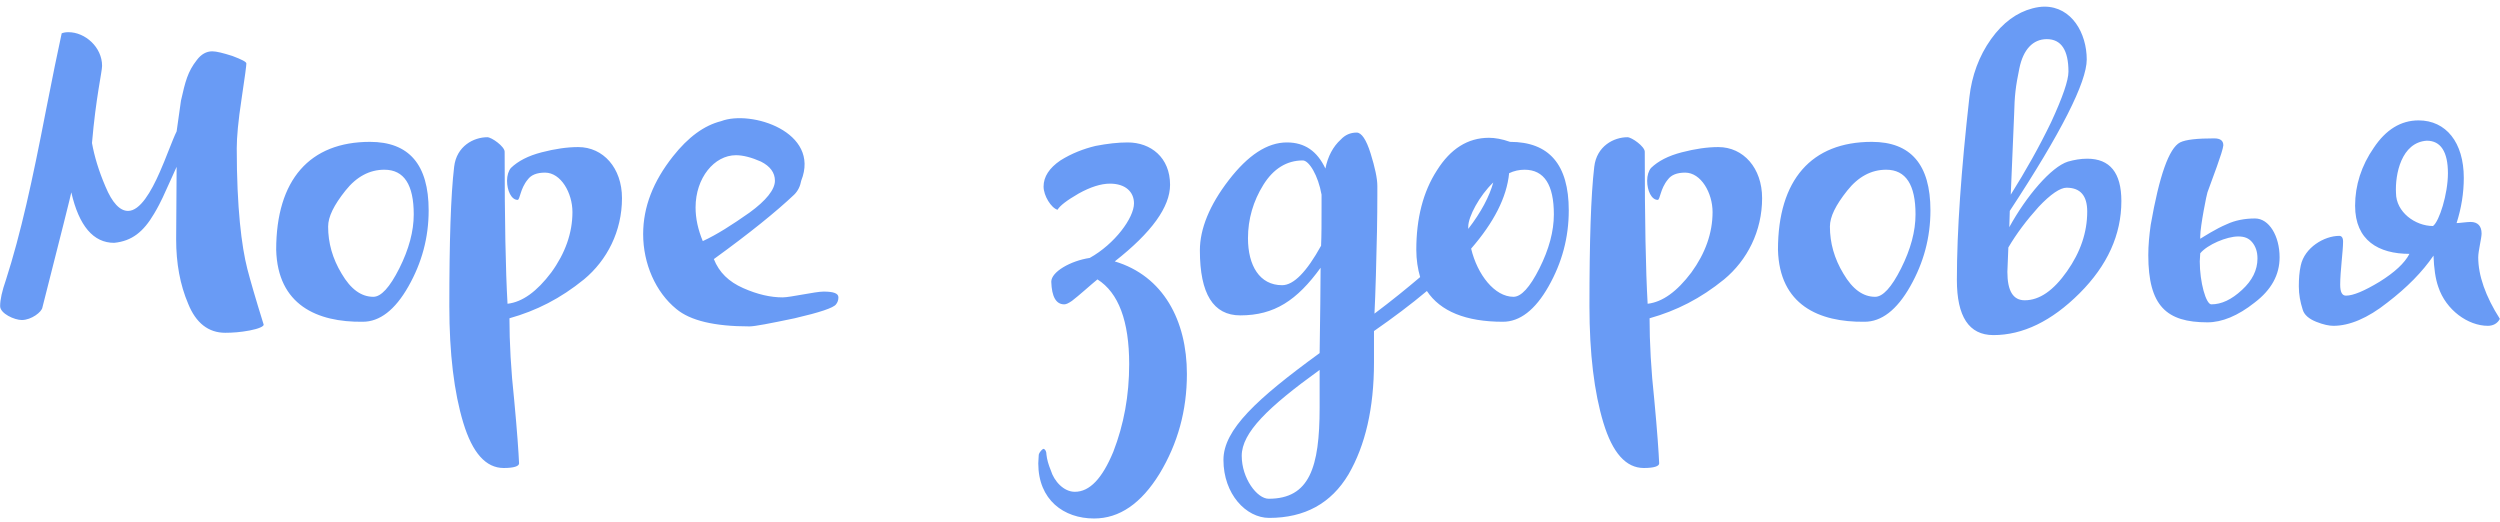
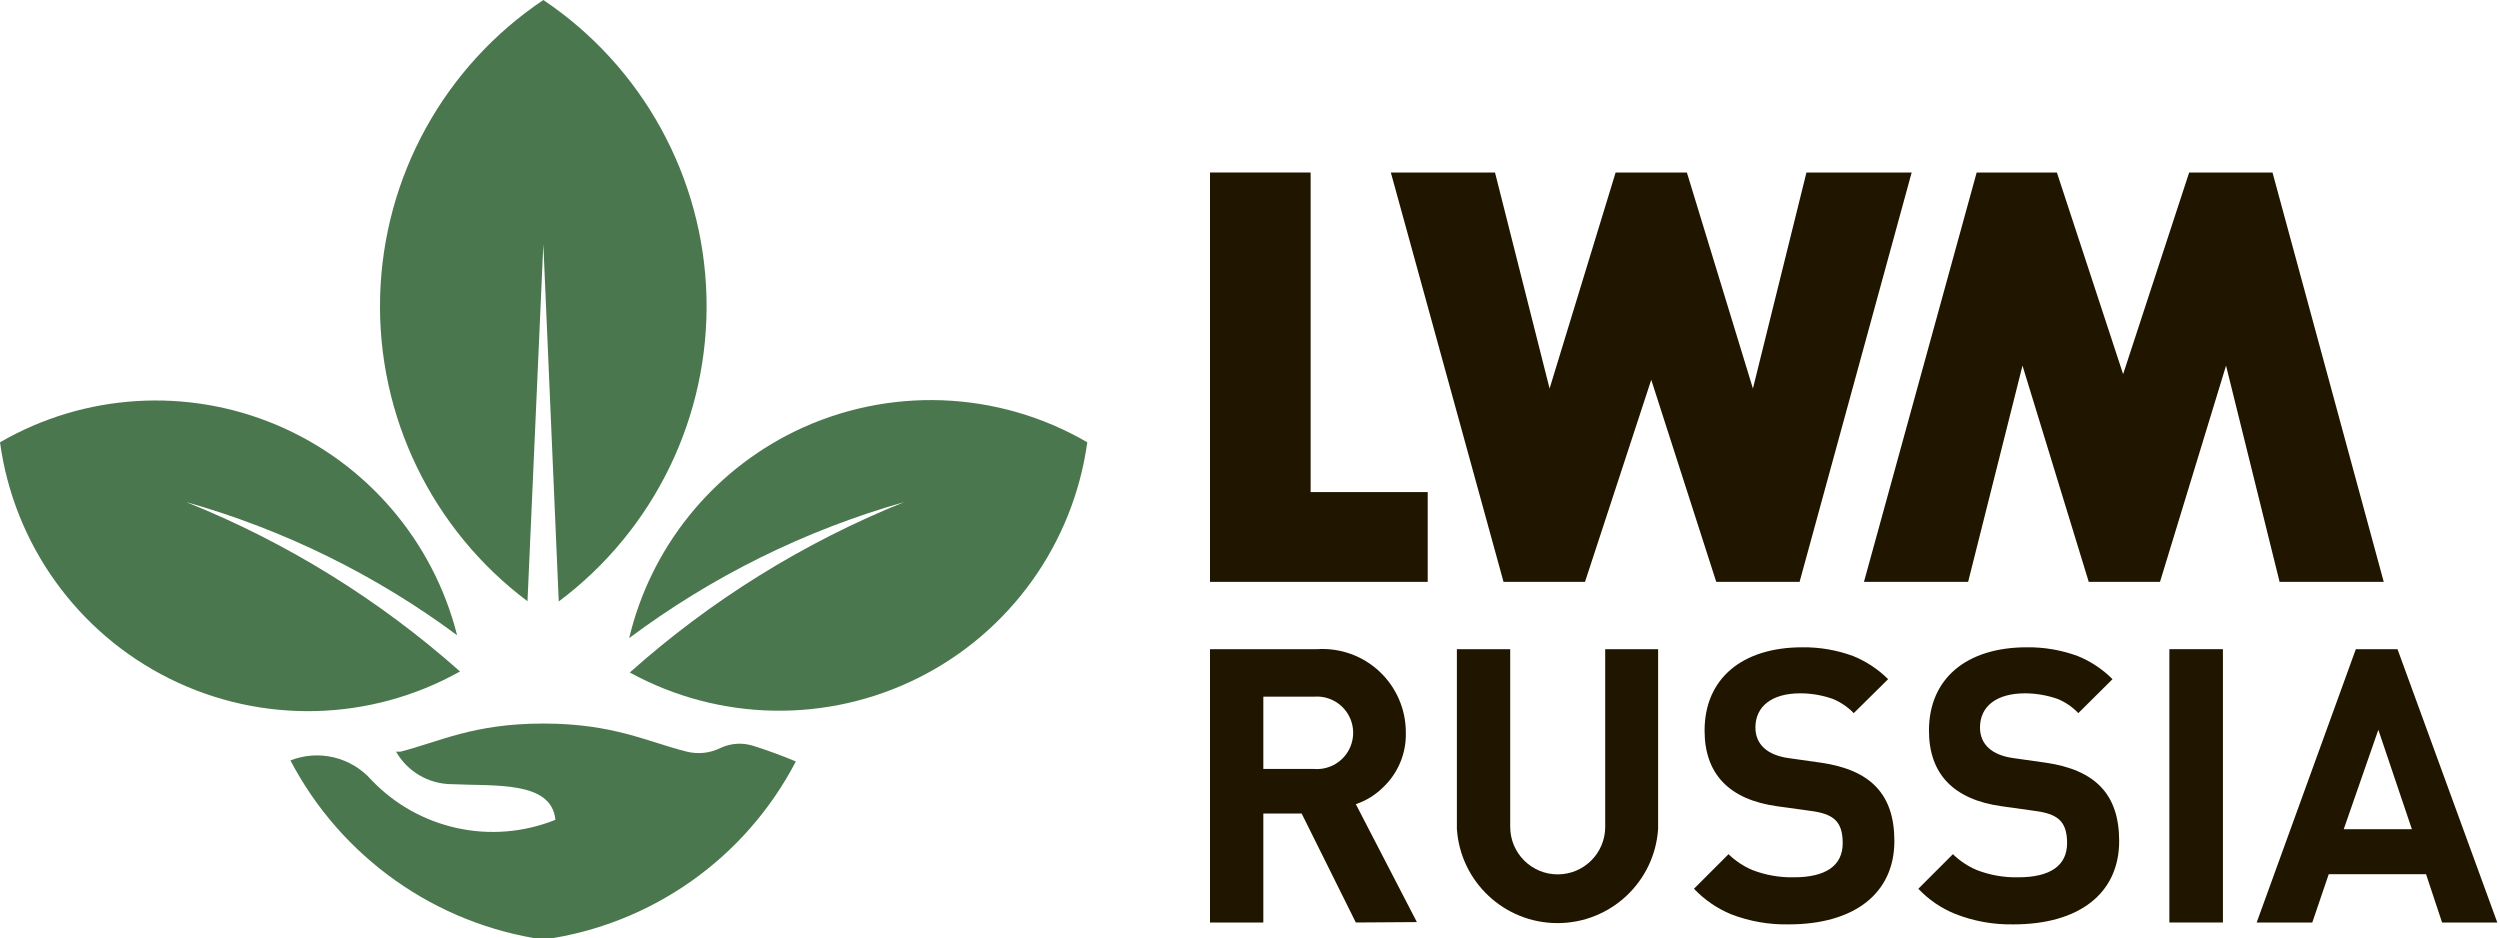
- <svg xmlns="http://www.w3.org/2000/svg" x="0px" y="0px" width="230px" height="48px" viewBox="0 0 230 48" enable-background="new 0 0 230 48" xml:space="preserve">
-   <path fill-rule="evenodd" fill="rgba(105, 155, 245, 1)" d="M229.988,29.335 C229.766,29.762 229.368,29.975 228.882,29.975 C227.067,29.975 225.032,28.534 224.324,26.398 C224.059,25.651 223.926,24.690 223.882,23.516 C222.864,25.010 221.448,26.451 219.634,27.840 C217.820,29.281 216.138,29.975 214.678,29.975 C214.280,29.975 213.749,29.869 213.085,29.602 C212.422,29.335 211.979,28.961 211.847,28.480 C211.625,27.787 211.492,27.093 211.492,26.345 C211.492,25.651 211.537,25.010 211.670,24.423 C212.024,22.768 213.837,21.700 215.209,21.700 C215.430,21.700 215.563,21.860 215.563,22.234 C215.563,23.088 215.298,24.957 215.298,26.185 C215.298,26.879 215.475,27.199 215.829,27.199 C216.493,27.199 217.510,26.772 218.926,25.918 C220.297,25.064 221.227,24.209 221.669,23.355 C218.837,23.355 216.669,22.127 216.669,18.924 C216.669,17.055 217.244,15.240 218.395,13.585 C219.501,11.930 220.873,11.076 222.510,11.076 C225.032,11.076 226.669,13.104 226.669,16.361 C226.669,17.749 226.448,19.137 226.005,20.526 C226.227,20.526 226.979,20.419 227.289,20.419 C227.953,20.419 228.306,20.793 228.306,21.487 C228.306,21.914 227.997,23.088 227.997,23.675 C227.997,25.331 228.660,27.252 229.988,29.335 ZM223.262,12.944 C220.917,13.104 220.342,16.041 220.431,17.749 C220.431,19.511 222.200,20.793 223.837,20.793 C224.413,20.366 225.209,17.856 225.209,15.934 C225.209,13.959 224.545,12.944 223.262,12.944 ZM203.086,29.655 C199.325,29.655 197.643,28.160 197.643,23.462 C197.643,22.554 197.732,21.647 197.865,20.686 C198.661,16.148 199.546,13.638 200.564,13.104 C201.095,12.838 202.157,12.731 203.705,12.731 C204.280,12.731 204.546,12.944 204.546,13.371 C204.502,13.959 203.484,16.575 203.086,17.696 C203.042,17.749 202.422,20.793 202.422,21.754 L202.422,21.967 C202.776,21.754 203.838,21.059 204.856,20.632 C205.652,20.259 206.537,20.099 207.466,20.099 C208.749,20.099 209.723,21.700 209.723,23.675 C209.723,25.277 208.971,26.665 207.422,27.840 C205.873,29.068 204.413,29.655 203.086,29.655 ZM207.201,22.288 C206.891,21.914 206.493,21.754 205.917,21.754 C204.856,21.754 203.086,22.501 202.422,23.302 C202.422,23.516 202.378,23.836 202.378,24.049 C202.378,25.972 202.953,28.000 203.440,28.000 C204.369,28.000 205.298,27.573 206.272,26.665 C207.201,25.811 207.688,24.850 207.688,23.782 C207.688,23.142 207.510,22.661 207.201,22.288 ZM183.396,30.829 C181.139,30.829 180.033,29.121 180.033,25.758 C180.033,21.220 180.432,15.614 181.184,8.940 C181.405,6.965 182.069,5.150 183.175,3.601 C184.281,2.053 185.564,1.145 186.980,0.772 C187.378,0.665 187.776,0.611 188.086,0.611 C190.608,0.611 191.980,3.067 191.980,5.470 C191.980,7.552 189.635,12.197 184.900,19.404 L184.856,20.899 C186.405,18.070 188.706,15.347 190.254,14.867 C190.829,14.706 191.405,14.600 192.024,14.600 C194.104,14.600 195.166,15.881 195.166,18.497 C195.166,21.594 193.882,24.423 191.316,26.986 C188.750,29.548 186.095,30.829 183.396,30.829 ZM188.706,11.236 C189.768,8.940 190.298,7.392 190.298,6.591 C190.298,4.616 189.635,3.601 188.307,3.601 C187.024,3.601 186.139,4.562 185.785,6.271 C185.431,7.979 185.343,8.780 185.299,10.542 L184.989,17.910 C186.360,15.721 187.599,13.531 188.706,11.236 ZM190.121,17.269 C189.546,17.269 188.661,17.856 187.555,19.030 C186.449,20.259 185.520,21.487 184.768,22.768 L184.679,25.010 C184.679,26.772 185.210,27.626 186.272,27.626 C187.644,27.626 188.927,26.719 190.166,24.957 C191.405,23.195 192.024,21.380 192.024,19.458 C192.024,18.016 191.405,17.269 190.121,17.269 ZM171.538,29.602 C167.335,29.655 163.706,28.053 163.573,22.981 C163.573,16.521 166.671,13.051 172.202,13.051 C175.786,13.051 177.600,15.133 177.600,19.351 C177.600,21.860 176.980,24.156 175.741,26.345 C174.502,28.534 173.086,29.602 171.538,29.602 ZM173.529,15.614 C172.158,15.614 170.963,16.254 169.945,17.536 C168.883,18.871 168.352,19.938 168.352,20.846 C168.352,22.341 168.750,23.782 169.591,25.171 C170.432,26.612 171.405,27.306 172.511,27.306 C173.219,27.306 174.016,26.451 174.901,24.690 C175.786,22.928 176.228,21.273 176.228,19.725 C176.228,17.002 175.343,15.614 173.529,15.614 ZM151.760,29.281 C151.760,31.471 151.893,34.033 152.202,36.863 C152.468,39.692 152.600,41.614 152.644,42.629 C152.644,42.896 152.158,43.056 151.229,43.056 C149.592,43.056 148.353,41.668 147.512,38.892 C146.671,36.115 146.229,32.538 146.229,28.160 C146.229,22.234 146.362,17.963 146.671,15.347 C146.893,13.425 148.485,12.624 149.725,12.624 C150.123,12.624 151.318,13.478 151.318,13.959 C151.318,20.205 151.406,24.850 151.583,27.946 C152.954,27.787 154.282,26.826 155.609,25.064 C156.892,23.302 157.556,21.433 157.556,19.511 C157.556,17.749 156.494,15.881 155.034,15.881 C154.282,15.881 153.751,16.094 153.441,16.521 C152.733,17.375 152.733,18.390 152.512,18.390 C151.937,18.390 151.539,17.536 151.539,16.628 C151.539,16.148 151.671,15.721 151.893,15.453 C152.556,14.813 153.485,14.332 154.724,14.012 C155.963,13.692 157.069,13.531 158.087,13.531 C160.388,13.531 162.114,15.453 162.114,18.230 C162.114,21.273 160.742,23.942 158.618,25.704 C156.450,27.466 154.238,28.587 151.760,29.281 ZM138.265,29.602 C134.858,29.602 132.513,28.641 131.274,26.772 C129.813,28.000 128.176,29.228 126.407,30.456 L126.407,33.339 C126.407,37.557 125.610,40.973 124.061,43.643 C122.469,46.313 120.035,47.647 116.761,47.647 C114.637,47.647 112.557,45.458 112.557,42.308 C112.557,39.532 115.610,36.703 121.406,32.485 C121.451,29.068 121.495,26.451 121.495,24.636 C119.327,27.626 117.247,29.015 114.106,29.015 C111.628,29.015 110.389,27.039 110.389,23.035 C110.389,21.059 111.274,18.871 113.044,16.575 C114.814,14.279 116.584,13.104 118.398,13.104 C120.035,13.104 121.185,13.905 121.937,15.507 C122.159,14.386 122.646,13.478 123.353,12.838 C123.752,12.410 124.238,12.197 124.814,12.197 C125.256,12.197 125.698,12.838 126.097,14.119 C126.495,15.400 126.716,16.415 126.716,17.109 L126.716,17.910 C126.716,19.992 126.672,22.341 126.583,25.331 C126.539,26.826 126.495,28.000 126.451,28.854 C128.088,27.626 129.459,26.505 130.654,25.491 C130.433,24.743 130.300,23.889 130.300,22.981 C130.300,20.099 130.920,17.643 132.203,15.667 C133.442,13.692 135.034,12.677 136.981,12.677 C137.512,12.677 138.176,12.784 138.928,13.051 C142.512,13.051 144.326,15.133 144.326,19.351 C144.326,21.860 143.707,24.156 142.468,26.345 C141.229,28.534 139.813,29.602 138.265,29.602 ZM121.406,34.033 C116.672,37.450 114.239,39.799 114.239,41.935 C114.239,44.017 115.655,45.885 116.716,45.885 C120.477,45.885 121.406,43.002 121.406,37.503 L121.406,34.033 ZM121.583,17.910 C121.274,16.148 120.433,14.760 119.858,14.760 C118.398,14.760 117.159,15.507 116.230,17.002 C115.300,18.497 114.814,20.152 114.814,21.914 C114.814,24.423 115.876,26.238 117.955,26.238 C119.017,26.238 120.212,25.010 121.539,22.608 C121.583,21.700 121.583,20.473 121.583,18.924 L121.583,17.910 ZM135.079,20.846 L135.079,21.059 C136.273,19.511 137.026,18.070 137.380,16.788 C136.097,18.016 135.079,19.938 135.079,20.846 ZM140.256,15.614 C139.769,15.614 139.282,15.721 138.840,15.934 C138.619,18.176 137.424,20.473 135.344,22.874 C135.919,25.277 137.512,27.306 139.238,27.306 C139.946,27.306 140.742,26.451 141.627,24.690 C142.512,22.928 142.955,21.273 142.955,19.725 C142.955,17.002 142.070,15.614 140.256,15.614 ZM100.655,47.701 C97.868,47.701 95.522,45.992 95.522,42.629 C95.522,42.415 95.567,41.988 95.567,41.828 C95.611,41.668 95.699,41.561 95.744,41.507 C95.876,41.347 95.965,41.294 96.009,41.294 C96.186,41.347 96.274,41.561 96.274,41.828 C96.319,42.255 96.452,42.736 96.673,43.269 C96.982,44.284 97.868,45.245 98.885,45.245 C100.257,45.245 101.407,44.017 102.425,41.561 C103.398,39.052 103.885,36.382 103.885,33.500 C103.885,29.548 102.911,26.932 100.965,25.704 C100.434,26.131 99.195,27.252 98.620,27.680 C98.310,27.894 98.089,28.000 97.912,28.000 C97.159,28.000 96.761,27.306 96.717,25.918 C96.717,25.010 98.487,23.996 100.257,23.729 C102.558,22.448 104.327,20.045 104.327,18.710 C104.327,17.643 103.531,16.895 102.115,16.895 C101.274,16.895 100.301,17.215 99.239,17.803 C98.133,18.443 97.513,18.924 97.292,19.298 C96.717,19.137 96.009,18.016 96.009,17.162 C96.009,16.254 96.540,15.453 97.558,14.760 C98.576,14.119 99.682,13.692 100.788,13.425 C101.894,13.211 102.867,13.104 103.752,13.104 C105.876,13.104 107.646,14.493 107.646,17.002 C107.646,19.030 105.964,21.380 102.558,24.049 C107.027,25.384 109.195,29.495 109.195,34.407 C109.195,37.770 108.354,40.814 106.673,43.590 C104.991,46.313 103.000,47.701 100.655,47.701 ZM8.463,13.158 C8.684,14.386 9.083,15.721 9.702,17.162 C10.322,18.657 11.029,19.404 11.781,19.404 C12.888,19.404 13.905,17.643 14.702,15.827 C15.189,14.760 15.896,12.784 16.250,12.090 L16.649,9.261 C17.047,7.499 17.268,6.591 18.109,5.523 C18.507,4.989 18.994,4.722 19.525,4.722 C19.923,4.722 20.542,4.883 21.383,5.150 C22.224,5.470 22.666,5.683 22.666,5.843 C22.666,6.004 22.533,7.072 22.224,9.100 C21.914,11.129 21.781,12.624 21.781,13.638 C21.781,19.137 22.224,22.661 22.755,24.743 C23.020,25.758 23.507,27.466 24.259,29.869 C24.259,30.029 23.817,30.242 22.976,30.403 C22.135,30.563 21.383,30.616 20.719,30.616 C19.170,30.616 18.020,29.709 17.312,27.946 C16.560,26.185 16.206,24.209 16.206,22.021 L16.250,15.347 C16.073,15.721 15.321,17.429 14.967,18.176 C14.790,18.550 14.525,19.084 14.171,19.672 C13.197,21.326 12.136,22.181 10.498,22.341 C8.596,22.341 7.268,20.793 6.560,17.696 C6.516,17.963 5.631,21.487 3.906,28.267 C3.861,28.694 2.888,29.442 2.003,29.442 C1.339,29.442 0.012,28.854 0.012,28.160 C0.012,27.573 0.189,26.772 0.543,25.758 C1.915,21.487 2.976,16.628 4.215,10.221 C4.835,7.072 5.321,4.669 5.675,3.067 C5.808,3.014 5.985,2.961 6.295,2.961 C7.843,2.961 9.392,4.348 9.392,6.057 C9.392,6.591 8.817,8.993 8.463,13.158 ZM34.038,13.051 C37.621,13.051 39.436,15.133 39.436,19.351 C39.436,21.860 38.816,24.156 37.577,26.345 C36.338,28.534 34.922,29.602 33.374,29.602 C29.170,29.655 25.542,28.053 25.409,22.981 C25.409,16.521 28.507,13.051 34.038,13.051 ZM31.427,25.171 C32.268,26.612 33.241,27.306 34.347,27.306 C35.055,27.306 35.851,26.451 36.737,24.690 C37.621,22.928 38.064,21.273 38.064,19.725 C38.064,17.002 37.179,15.614 35.365,15.614 C33.993,15.614 32.799,16.254 31.781,17.536 C30.719,18.871 30.188,19.938 30.188,20.846 C30.188,22.341 30.586,23.782 31.427,25.171 ZM44.834,12.624 C45.232,12.624 46.427,13.478 46.427,13.959 C46.427,20.205 46.515,24.850 46.692,27.946 C48.064,27.787 49.391,26.826 50.719,25.064 C52.002,23.302 52.665,21.433 52.665,19.511 C52.665,17.749 51.603,15.881 50.143,15.881 C49.391,15.881 48.860,16.094 48.550,16.521 C47.842,17.375 47.842,18.390 47.621,18.390 C47.046,18.390 46.648,17.536 46.648,16.628 C46.648,16.148 46.781,15.721 47.002,15.453 C47.666,14.813 48.595,14.332 49.833,14.012 C51.072,13.692 52.179,13.531 53.196,13.531 C55.497,13.531 57.223,15.453 57.223,18.230 C57.223,21.273 55.851,23.942 53.727,25.704 C51.559,27.466 49.347,28.587 46.869,29.281 C46.869,31.471 47.002,34.033 47.311,36.863 C47.577,39.692 47.710,41.614 47.754,42.629 C47.754,42.896 47.267,43.056 46.338,43.056 C44.701,43.056 43.462,41.668 42.621,38.892 C41.781,36.115 41.338,32.538 41.338,28.160 C41.338,22.234 41.471,17.963 41.781,15.347 C42.002,13.425 43.595,12.624 44.834,12.624 ZM66.340,11.147 C69.097,10.087 75.498,12.137 73.713,16.622 C73.620,17.133 73.413,17.564 73.063,17.910 C71.426,19.458 68.992,21.433 65.674,23.836 C66.161,25.064 67.045,25.918 68.373,26.505 C69.700,27.093 70.895,27.359 72.001,27.359 C72.709,27.359 75.010,26.826 75.762,26.826 C76.691,26.826 77.134,26.986 77.134,27.359 C77.134,27.626 77.045,27.840 76.912,28.000 C76.691,28.320 75.408,28.747 73.107,29.281 C70.806,29.762 69.435,30.029 68.948,30.029 C65.718,30.029 63.506,29.495 62.223,28.427 C60.320,26.879 59.170,24.263 59.170,21.540 C59.170,19.030 60.099,16.682 61.913,14.386 C63.321,12.604 64.784,11.538 66.340,11.147 ZM64.656,22.181 C65.939,21.594 67.355,20.686 68.948,19.565 C70.497,18.443 71.293,17.429 71.293,16.628 C71.293,15.881 70.851,15.293 70.010,14.867 C69.169,14.493 68.373,14.279 67.709,14.279 C65.718,14.279 63.993,16.361 63.993,19.084 C63.993,20.099 64.214,21.113 64.656,22.181 Z" />
+ <svg xmlns="http://www.w3.org/2000/svg" viewBox="0 0 120 45">
+   <defs>
+     <style>
+       .cls-1 {
+         fill: #201600;
+       }
+ 
+       .cls-2 {
+         fill: #4b774f;
+       }
+ 
+     </style>
+   </defs>
+   <path class="cls-1" d="M78,57.05,75.4,51.82H73.56v5.23H71V43.93h5.14a4,4,0,0,1,4.26,4,3.49,3.49,0,0,1-1.11,2.65,3.4,3.4,0,0,1-1.29.79l2.93,5.66Zm-2-7.37a1.74,1.74,0,1,0,0-3.47H73.56v3.47Z" transform="translate(-12.92 -12.77)" />
+   <path class="cls-1" d="M92.51,52.55a4.84,4.84,0,0,1-9.66,0V43.93h2.56v8.53a2.28,2.28,0,1,0,4.56,0V43.93h2.54Z" transform="translate(-12.92 -12.77)" />
+   <path class="cls-1" d="M100.9,46.32a4.68,4.68,0,0,0-1.57-.27c-1.34,0-2.15.61-2.15,1.64,0,.81.57,1.33,1.6,1.47l1.55.22c2.4.35,3.52,1.53,3.52,3.76,0,2.51-1.92,4-5.07,4A7.27,7.27,0,0,1,96,56.65a5.22,5.22,0,0,1-1.77-1.22l1.66-1.66a3.7,3.7,0,0,0,1.14.76,5.23,5.23,0,0,0,2,.35c1.53,0,2.34-.56,2.34-1.64s-.48-1.41-1.56-1.55l-1.59-.22c-2.3-.32-3.48-1.55-3.48-3.63,0-2.49,1.79-4,4.7-4a6.81,6.81,0,0,1,2.43.42,5.09,5.09,0,0,1,1.68,1.11L101.9,47A3,3,0,0,0,100.9,46.32Z" transform="translate(-12.92 -12.77)" />
+   <path class="cls-1" d="M111.69,46.32a4.78,4.78,0,0,0-1.57-.27c-1.35,0-2.16.61-2.16,1.64,0,.81.57,1.33,1.61,1.47l1.55.22c2.39.35,3.52,1.53,3.52,3.76,0,2.51-1.92,4-5.07,4a7.23,7.23,0,0,1-2.82-.51A5,5,0,0,1,105,55.43l1.66-1.66a3.7,3.7,0,0,0,1.14.76,5.19,5.19,0,0,0,2,.35c1.53,0,2.34-.56,2.34-1.64s-.48-1.41-1.57-1.55L109,51.47c-2.31-.32-3.49-1.55-3.49-3.63,0-2.49,1.79-4,4.7-4a6.83,6.83,0,0,1,2.44.42,5,5,0,0,1,1.67,1.11L112.68,47A2.89,2.89,0,0,0,111.69,46.32Z" transform="translate(-12.92 -12.77)" />
+   <path class="cls-1" d="M117.05,57.05V43.93h2.57V57.05Z" transform="translate(-12.92 -12.77)" />
+   <path class="cls-1" d="M130.14,57.05l-.77-2.32H124.7l-.79,2.32h-2.67L126,43.93h2l4.79,13.12Zm-3.06-9.25-1.66,4.77h3.27Z" transform="translate(-12.92 -12.77)" />
+   <path class="cls-1" d="M71,40.7V21.05h4.83V36.39h5.62V40.7Z" transform="translate(-12.92 -12.77)" />
+   <path class="cls-1" d="M99.3,40.7h-4L92.18,31,89,40.7H85.09L79.68,21.05h5L87.3,31.42l3.17-10.37h3.42l3.17,10.37,2.57-10.37h5.05Z" transform="translate(-12.92 -12.77)" />
+   <path class="cls-1" d="M122,21.05h-4l-3.17,9.68-3.18-9.68H107.8L102.39,40.7h5L110,30.32l3.18,10.38h3.42l3.17-10.38,2.57,10.38h5Z" transform="translate(-12.92 -12.77)" />
+   <path class="cls-2" d="M39,12.77a17.7,17.7,0,0,0-.76,28.86L39,24.49l.74,17.15A17.7,17.7,0,0,0,39,12.77Z" transform="translate(-12.92 -12.77)" />
+   <path class="cls-2" d="M51.06,33.48a14.88,14.88,0,0,0-7.94,9.92,40.6,40.6,0,0,1,13.2-6.53,45.06,45.06,0,0,0-13.17,8.18A14.93,14.93,0,0,0,65.11,34,14.94,14.94,0,0,0,51.06,33.48Z" transform="translate(-12.92 -12.77)" />
+   <path class="cls-2" d="M21.86,36.87a40.22,40.22,0,0,1,13,6.39A14.92,14.92,0,0,0,12.92,34,14.92,14.92,0,0,0,35,45,45,45,0,0,0,21.86,36.87Z" transform="translate(-12.92 -12.77)" />
+   <path class="cls-2" d="M49.11,48.58a2.16,2.16,0,0,0-1.6.09,2.36,2.36,0,0,1-1.62.18C44,48.38,42.37,47.5,39,47.5s-5,.88-6.86,1.35l-.21,0a3.1,3.1,0,0,0,2.65,1.56c2.11.1,4.81-.17,5,1.71a8.05,8.05,0,0,1-8.83-1.91,3.49,3.49,0,0,0-3.89-.94h0A16.36,16.36,0,0,0,39,57.87a16.15,16.15,0,0,0,12.12-8.55C50.48,49.05,49.8,48.8,49.11,48.58Z" transform="translate(-12.92 -12.77)" />
</svg>
